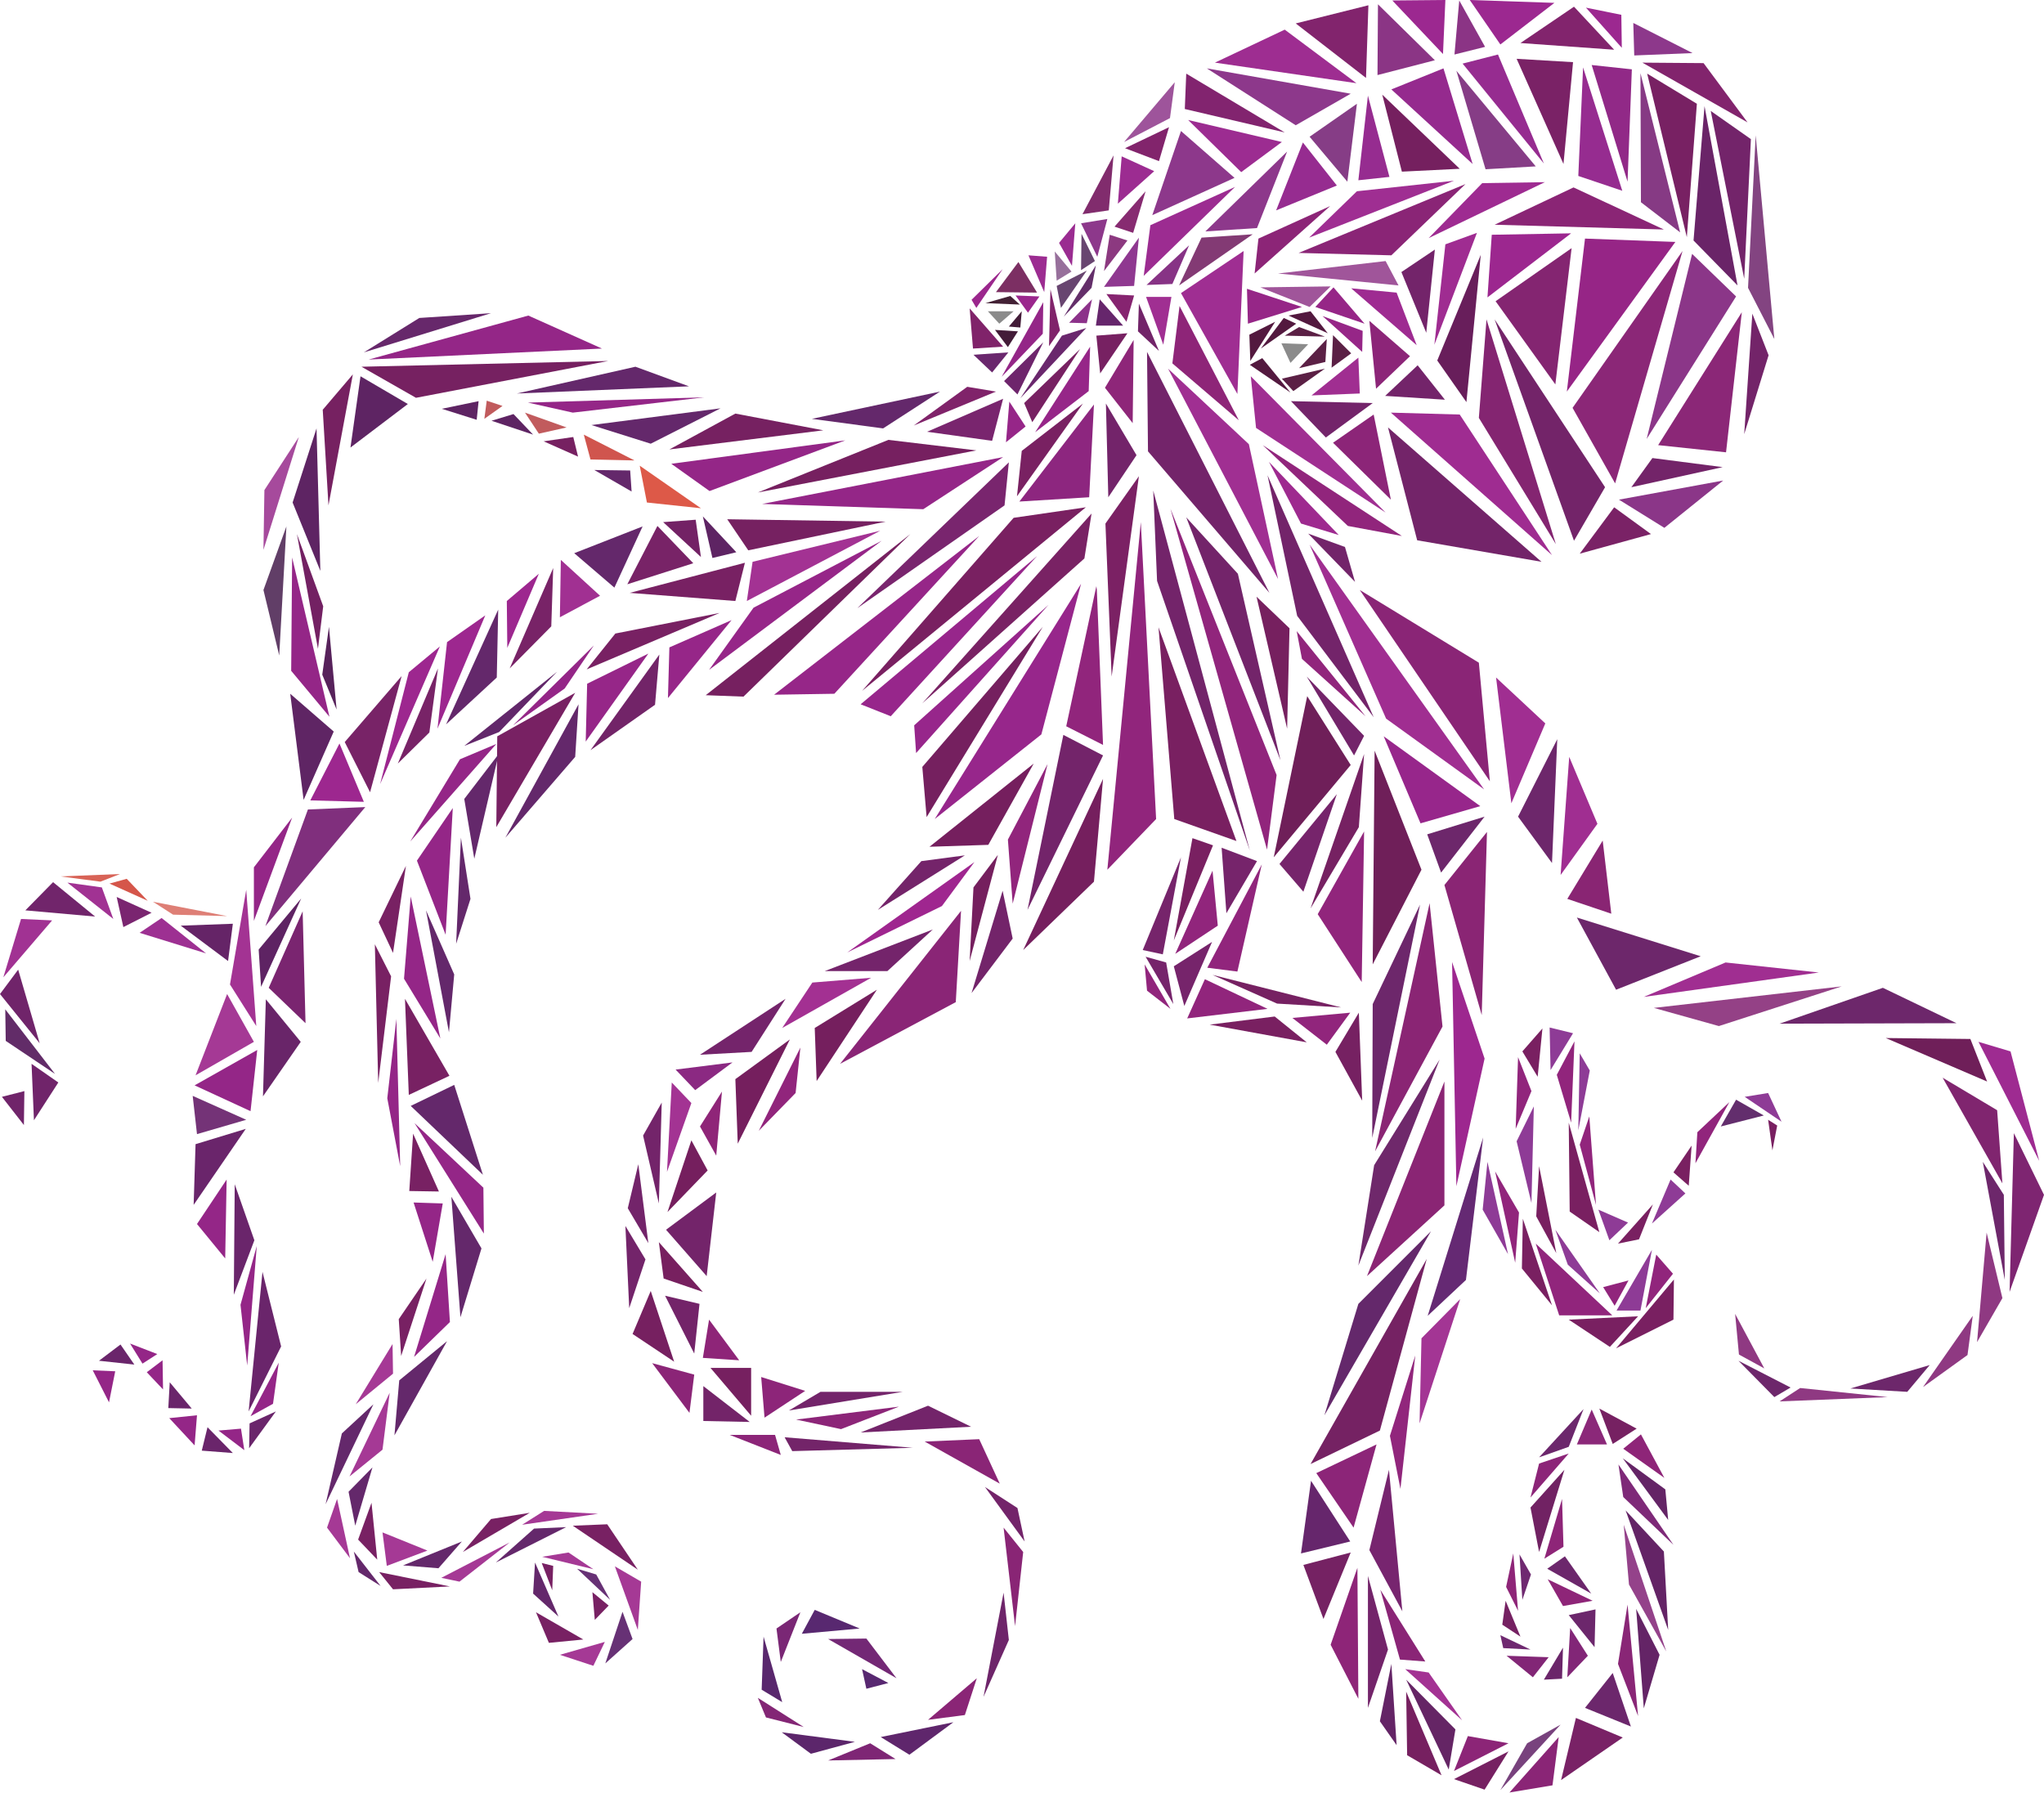
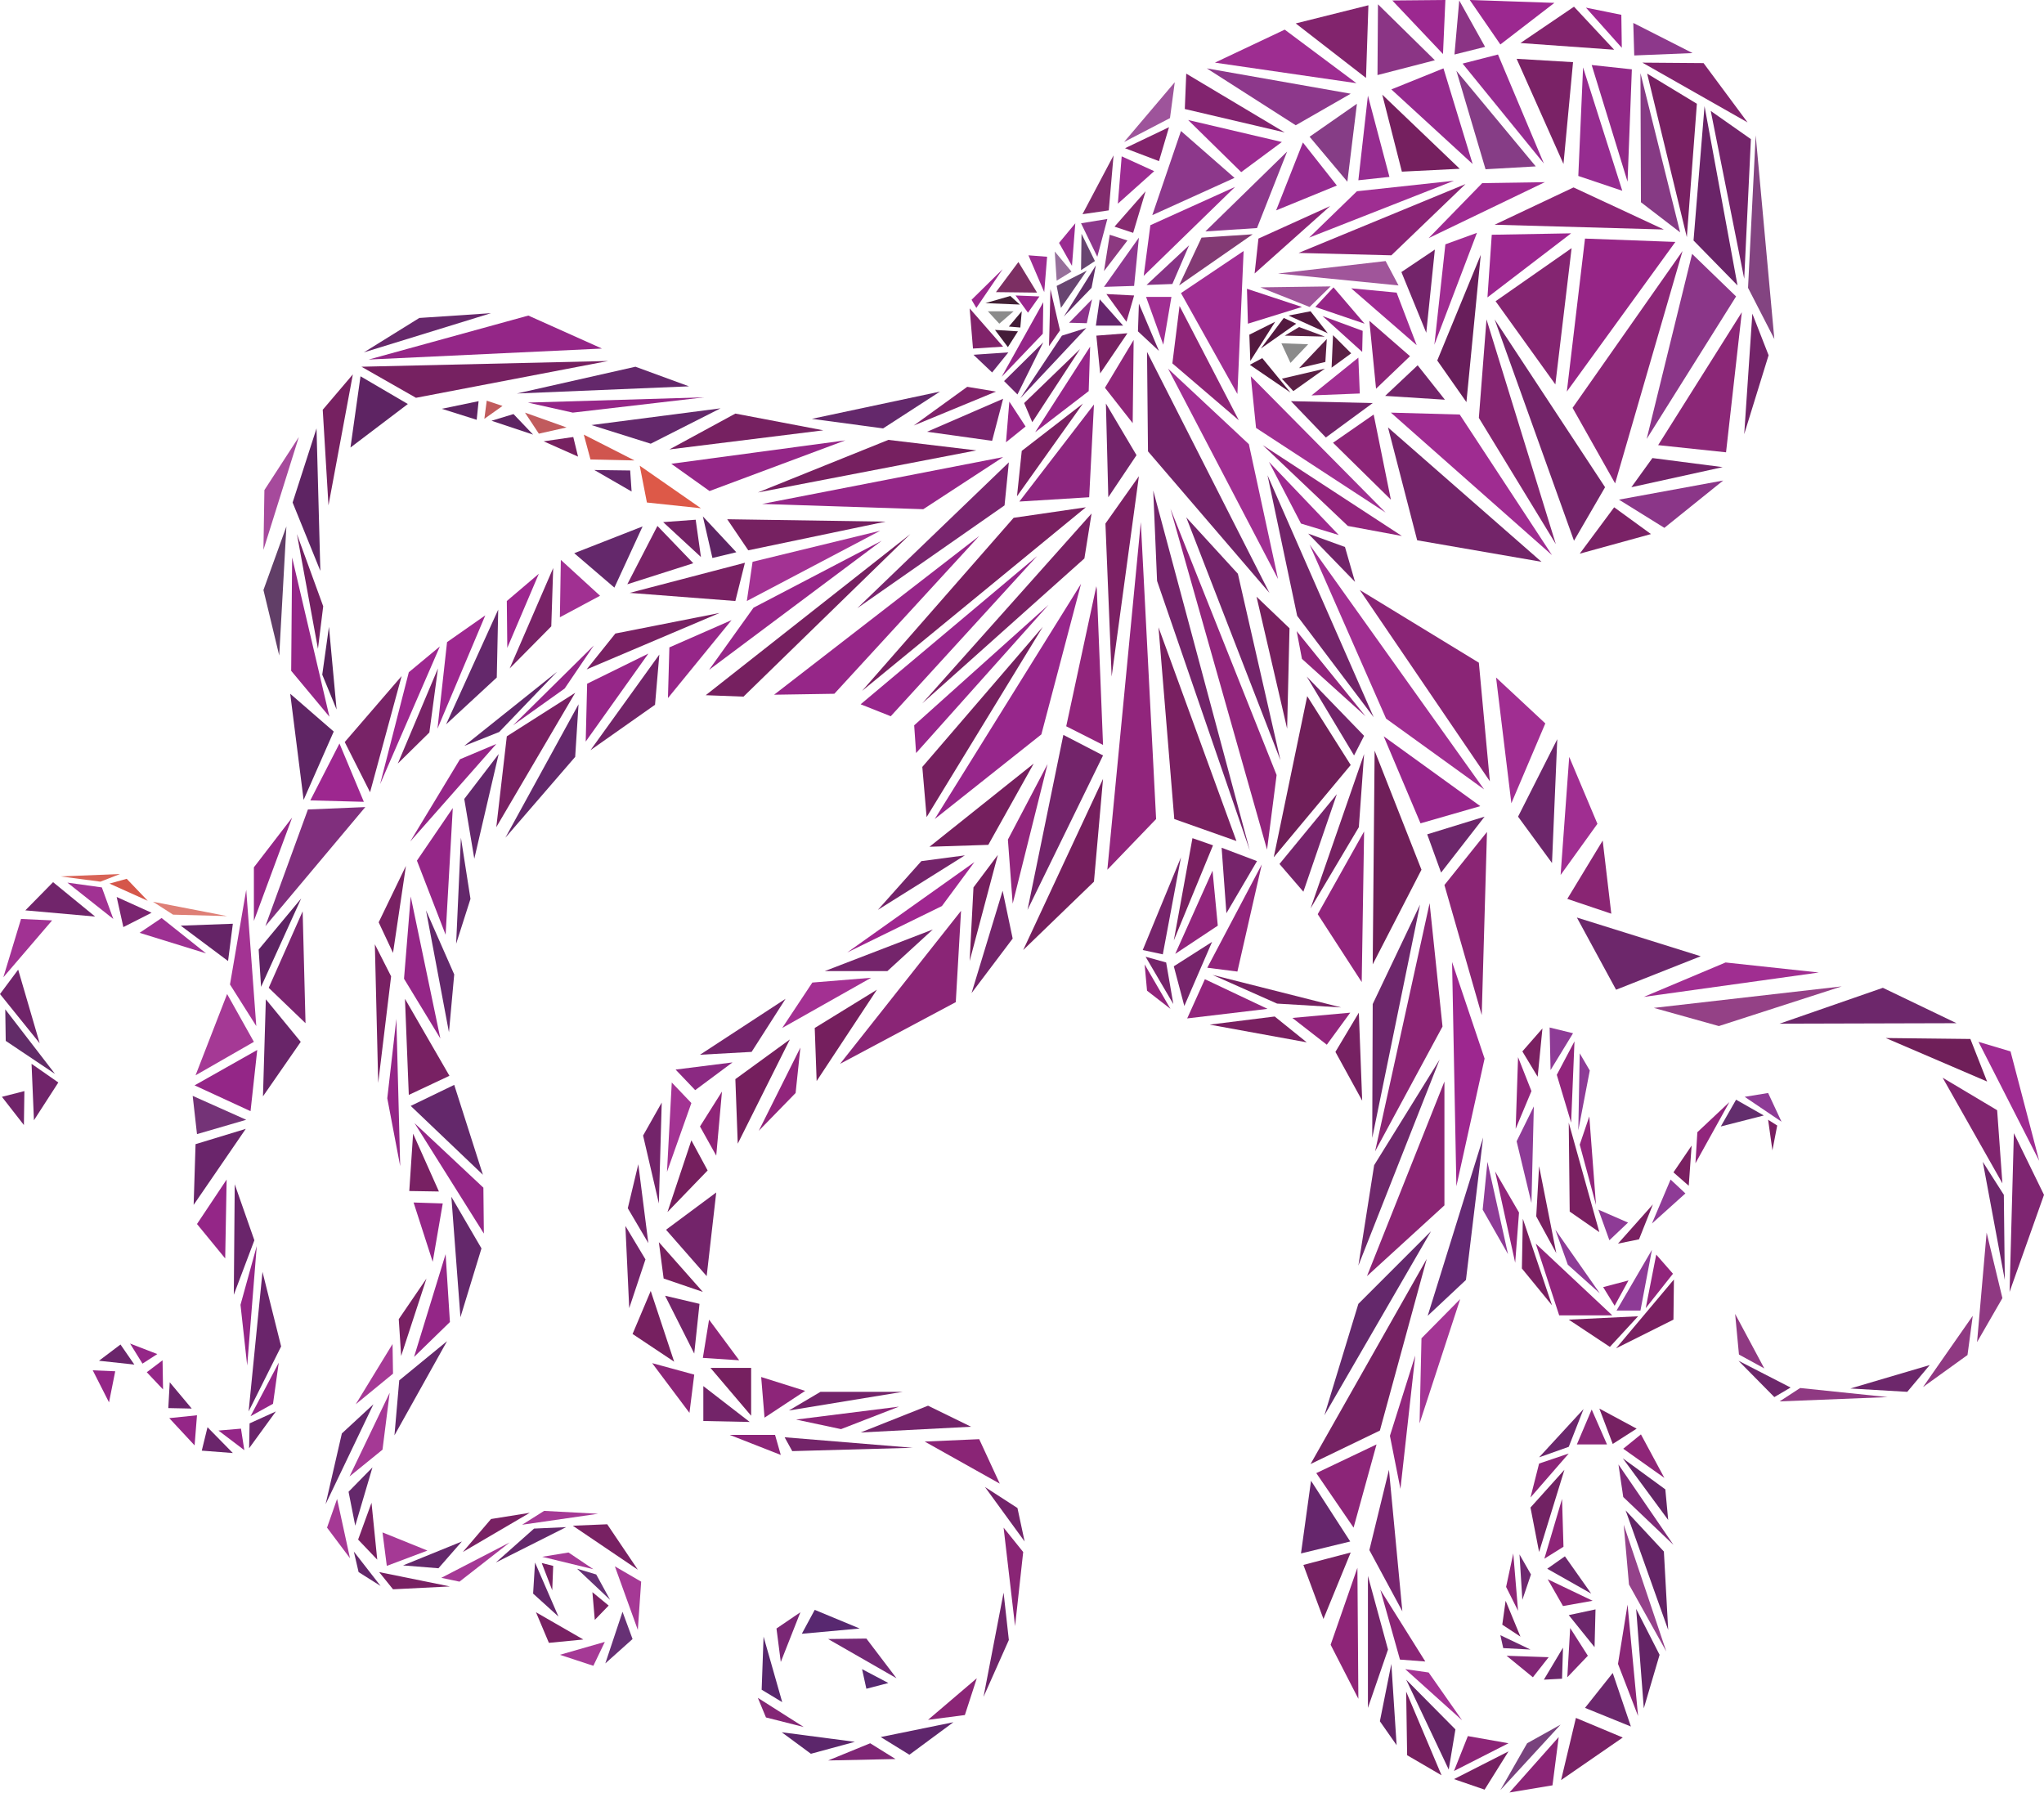
<svg xmlns="http://www.w3.org/2000/svg" version="1.1" id="Layer_1" x="0px" y="0px" viewBox="0 0 427.5 374.9" style="enable-background:new 0 0 427.5 374.9;" xml:space="preserve">
  <style type="text/css">
	.st0{fill:#834481;}
	.st1{fill:#6A2468;}
	.st2{fill:#782163;}
	.st3{fill:#863A84;}
	.st4{fill:#82246D;}
	.st5{fill:#8D388B;}
	.st6{fill:#9C2890;}
	.st7{fill:#8B3485;}
	.st8{fill:#912987;}
	.st9{fill:#962C90;}
	.st10{fill:#7A2266;}
	.st11{fill:#863D86;}
	.st12{fill:#952A8E;}
	.st13{fill:#8B3585;}
	.st14{fill:#9E2D91;}
	.st15{fill:#75205F;}
	.st16{fill:#82246F;}
	.st17{fill:#9C2C91;}
	.st18{fill:#833A74;}
	.st19{fill:#873385;}
	.st20{fill:#9F2E92;}
	.st21{fill:#8C2577;}
	.st22{fill:#732469;}
	.st23{fill:#8B2777;}
	.st24{fill:#962586;}
	.st25{fill:#8A2575;}
	.st26{fill:#9E2B91;}
	.st27{fill:#8A2576;}
	.st28{fill:#962687;}
	.st29{fill:#A02E91;}
	.st30{fill:#73246A;}
	.st31{fill:#A02F92;}
	.st32{fill:#8C2578;}
	.st33{fill:#A0559A;}
	.st34{fill:#53193F;}
	.st35{fill:#9C278F;}
	.st36{fill:#9F2C91;}
	.st37{fill:#681E5B;}
	.st38{fill:#842571;}
	.st39{fill:#8B3688;}
	.st40{fill:#91257C;}
	.st41{fill:#9E2A8F;}
	.st42{fill:#6D276B;}
	.st43{fill:#892573;}
	.st44{fill:#944186;}
	.st45{fill:#6F1F59;}
	.st46{fill:#80256F;}
	.st47{fill:#7E2571;}
	.st48{fill:#8F3982;}
	.st49{fill:#97268B;}
	.st50{fill:#8A2574;}
	.st51{fill:#9D278F;}
	.st52{fill:#652973;}
	.st53{fill:#A33594;}
	.st54{fill:#91267C;}
	.st55{fill:#77256F;}
	.st56{fill:#A33293;}
	.st57{fill:#762162;}
	.st58{fill:#6F286B;}
	.st59{fill:#64286B;}
	.st60{fill:#752263;}
	.st61{fill:#66266C;}
	.st62{fill:#8E2578;}
	.st63{fill:#642466;}
	.st64{fill:#762060;}
	.st65{fill:#652565;}
	.st66{fill:#78427D;}
	.st67{fill:#792266;}
	.st68{fill:#6C276C;}
	.st69{fill:#892676;}
	.st70{fill:#94428A;}
	.st71{fill:#7E2978;}
	.st72{fill:#8B2879;}
	.st73{fill:#712263;}
	.st74{fill:#822677;}
	.st75{fill:#6B266A;}
	.st76{fill:#822676;}
	.st77{fill:#6F2970;}
	.st78{fill:#752162;}
	.st79{fill:#5B2045;}
	.st80{fill:#8B8B8B;}
	.st81{fill:#9E549B;}
	.st82{fill:#722469;}
	.st83{fill:#862470;}
	.st84{fill:#8F3890;}
	.st85{fill:#82246C;}
	.st86{fill:#812C6D;}
	.st87{fill:#872B71;}
	.st88{fill:#8C3980;}
	.st89{fill:#9A2C91;}
	.st90{fill:#684570;}
	.st91{fill:#642F6A;}
	.st92{fill:#97709B;}
	.st93{fill:#80236A;}
	.st94{fill:#942687;}
	.st95{fill:#6E256C;}
	.st96{fill:#6A276D;}
	.st97{fill:#772162;}
	.st98{fill:#8C328A;}
	.st99{fill:#962688;}
	.st100{fill:#8E2679;}
	.st101{fill:#8D267F;}
	.st102{fill:#792162;}
	.st103{fill:#79256E;}
	.st104{fill:#762161;}
	.st105{fill:#67286B;}
	.st106{fill:#5E2463;}
	.st107{fill:#A64A9C;}
	.st108{fill:#732163;}
	.st109{fill:#613E67;}
	.st110{fill:#57225B;}
	.st111{fill:#5F2564;}
	.st112{fill:#802F7D;}
	.st113{fill:#692569;}
	.st114{fill:#6A256B;}
	.st115{fill:#A33393;}
	.st116{fill:#A53995;}
	.st117{fill:#743377;}
	.st118{fill:#652467;}
	.st119{fill:#9D3092;}
	.st120{fill:#7A2570;}
	.st121{fill:#A13293;}
	.st122{fill:#71256B;}
	.st123{fill:#70246A;}
	.st124{fill:#622C68;}
	.st125{fill:#D86357;}
	.st126{fill:#D5564A;}
	.st127{fill:#DE7F76;}
	.st128{fill:#C15B5D;}
	.st129{fill:#D0554E;}
	.st130{fill:#DD5948;}
	.st131{fill:#732265;}
	.st132{fill:#782367;}
	.st133{fill:#A13092;}
	.st134{fill:#722468;}
	.st135{fill:#62276A;}
	.st136{fill:#673175;}
	.st137{fill:#792061;}
	.st138{fill:#792264;}
	.st139{fill:#7B2164;}
	.st140{fill:#751F5E;}
	.st141{fill:#9F268F;}
	.st142{fill:#74246A;}
	.st143{fill:#74246B;}
	.st144{fill:#A33092;}
	.st145{fill:#8B2982;}
	.st146{fill:#8F2578;}
	.st147{fill:#77205F;}
	.st148{fill:#8B2577;}
	.st149{fill:#8D2579;}
	.st150{fill:#892575;}
	.st151{fill:#6E256A;}
	.st152{fill:#5F266C;}
	.st153{fill:#7E2675;}
	.st154{fill:#5C266B;}
	.st155{fill:#832675;}
	.st156{fill:#59276D;}
	.st157{fill:#7A2775;}
	.st158{fill:#582870;}
	.st159{fill:#732875;}
	.st160{fill:#582871;}
	.st161{fill:#76205F;}
	.st162{fill:#7C2F63;}
	.st163{fill:#9B278D;}
	.st164{fill:#431C38;}
	.st165{fill:#432135;}
	.st166{fill:#8E3B96;}
	.st167{fill:#632E6D;}
	.st168{fill:#76246B;}
	.st169{fill:#5E2363;}
</style>
  <g>
    <polygon class="st0" points="367.2,28.3 371.1,70.9 365.6,60.2  " />
    <polygon class="st1" points="354.2,50.3 363.4,59.7 356.5,22.2  " />
    <polygon class="st2" points="344.5,15.4 354.9,21.7 352.8,49.6  " />
    <polygon class="st3" points="343.2,42.3 351.4,48.6 343.1,15.3  " />
    <polygon class="st4" points="365.5,25.6 343.5,13.1 356.3,13.2  " />
    <polygon class="st5" points="341.6,4.8 341.8,11.6 354,11.1  " />
    <polygon class="st6" points="331.7,1.6 339.1,3.1 339.2,10  " />
    <polygon class="st4" points="337.6,10.4 329.2,1.4 318,9  " />
    <polygon class="st6" points="325.1,0.6 313.8,9.3 307.4,0  " />
    <polygon class="st7" points="305.2,0.1 310.6,9.8 304.2,11.4  " />
    <polygon class="st6" points="302.3,0 301.8,11.3 291.2,0.1  " />
    <polygon class="st8" points="341.3,14.5 340.4,38 332.9,13.6  " />
    <polygon class="st9" points="331.1,14.1 339.3,39.9 330.1,36.8  " />
    <polygon class="st10" points="329,13 327,34.3 317.2,12.3  " />
    <polygon class="st9" points="313.3,11.4 305.9,13.3 322.9,34.2  " />
    <polygon class="st11" points="304.6,14.8 321.2,34.8 310.7,35.4  " />
    <polygon class="st12" points="301.9,14.3 308,34.3 291,18.7  " />
    <polygon class="st13" points="288.2,0.9 300.1,12.6 288.1,15.7  " />
    <polygon class="st4" points="286.2,1.1 285.7,16.3 271,4.9  " />
    <polygon class="st14" points="268.7,6.2 283.7,17.4 254.1,13.1  " />
    <polygon class="st15" points="289.1,19.8 305.3,35.3 293.2,35.9  " />
    <polygon class="st9" points="286.1,20 290.6,37 284.1,37.7  " />
    <polygon class="st11" points="283.8,21.7 281.8,38 273.9,28.6  " />
    <polygon class="st9" points="272.5,29.8 279.6,38.8 266.9,44  " />
    <polygon class="st5" points="252.4,14.3 282.5,19.6 271,26.2  " />
    <polygon class="st16" points="248.1,15.4 268.7,27.7 247.8,22.8  " />
    <polygon class="st17" points="248.5,25.1 268.1,29.7 259.6,36  " />
    <polygon class="st5" points="247,27.4 258.2,37.2 241,45  " />
    <polygon class="st5" points="269.2,31.7 262.9,47.7 252.1,48.4  " />
    <polygon class="st17" points="258.3,39.1 240.6,47.1 239.2,57.7  " />
    <polygon class="st18" points="251.3,49.7 262,49 246.6,59.7  " />
    <polygon class="st19" points="248.7,51.3 239.8,59.6 245.2,59.4  " />
    <polygon class="st20" points="260.1,52.5 247,61.3 258.8,82.4  " />
    <polygon class="st21" points="263.2,49.9 262.4,57.2 278.2,43.1  " />
    <polygon class="st20" points="273.8,49.7 283.8,40 304.1,37.8  " />
    <polygon class="st22" points="366.5,65.6 369.9,74.3 364.8,90.8  " />
    <polygon class="st23" points="351.9,52.5 337.8,101.1 328.9,85.3  " />
    <polygon class="st24" points="350.4,50.6 327.7,81.9 331.5,49.9  " />
    <polygon class="st25" points="348,48 329.1,39.2 312.6,47  " />
    <polygon class="st26" points="323.1,38.1 310,38.3 298.8,49.8  " />
    <polygon class="st27" points="306.5,38.5 271.6,52.9 291,53.4  " />
    <polygon class="st28" points="261,67.7 260.8,60.4 272.3,64.2  " />
    <polygon class="st28" points="275.1,64.2 278.9,60.1 285.4,67.7  " />
    <polygon class="st29" points="284.1,74.8 284.4,82.3 274.3,82.7  " />
    <polygon class="st30" points="270,83.9 287.1,84.3 277.3,91.5  " />
    <polygon class="st31" points="261.6,78.7 262.7,89.5 289.8,107.2  " />
    <polygon class="st32" points="278.8,92.6 287.3,86.7 290.9,104.5  " />
    <polygon class="st33" points="267.3,57.2 289.8,54.6 292.5,59.7  " />
    <polygon class="st34" points="269.5,66 274.1,65.1 277.7,69.7  " />
    <polygon class="st35" points="312,49.1 328.6,48.8 311.1,62.2  " />
    <polygon class="st26" points="282.6,60.3 292.1,61.2 296.3,72.2  " />
    <polygon class="st32" points="286.4,67.1 294.9,74.5 287.8,81.3  " />
    <polygon class="st30" points="289.7,82.8 296.5,76.4 302.2,83.6  " />
    <polygon class="st36" points="302.3,51.1 308.9,48.7 300,72.1  " />
    <polygon class="st30" points="298.3,69.6 293.1,56.9 300.1,52.2  " />
    <polygon class="st37" points="300.6,75.4 306.7,84.1 309.7,53.3  " />
    <polygon class="st38" points="312.8,63 328.7,51.9 325.3,80.4  " />
    <polygon class="st22" points="335.7,101.9 329.2,113.1 312.6,66.8  " />
    <polygon class="st23" points="364.3,65.3 346.8,93.1 361,94.6  " />
    <polygon class="st22" points="345.6,95.8 341.2,101.9 360.3,97.7  " />
    <polygon class="st39" points="360.4,100.5 348.1,110.4 338.6,104.5  " />
    <polygon class="st10" points="337.6,106.1 345.3,111.7 330.4,115.8  " />
    <polygon class="st38" points="310.9,66.8 309.3,87.4 325.4,113.8  " />
    <polygon class="st36" points="290.9,86.3 305.3,86.7 324.6,116.1  " />
    <polygon class="st22" points="290.3,89.4 322.4,117.5 296.4,113  " />
    <polygon class="st40" points="293.2,112.1 281.9,110 264.1,93.1  " />
    <polygon class="st41" points="265.4,96.6 280,111.9 272.1,109.5  " />
    <polygon class="st30" points="273.6,111.6 281.3,114.4 283.4,121.7  " />
    <polygon class="st27" points="284.4,123.4 309.3,138.6 311.6,163.4  " />
    <polygon class="st29" points="273.9,113.9 310.4,165.1 289.9,150.3  " />
    <polygon class="st29" points="312.9,141.7 323.2,151.3 316.1,168  " />
    <polygon class="st42" points="325.7,154.6 324.6,180.5 317.5,170.8  " />
    <polygon class="st29" points="328.2,158.3 326.4,183 334.1,172.3  " />
    <polygon class="st43" points="335.2,175.8 327.8,188 337,191.1  " />
    <polygon class="st42" points="329.8,191.9 355.7,200 338,207  " />
    <polygon class="st29" points="360.9,201.3 343.8,208.5 380.4,203.4  " />
    <polygon class="st44" points="345.9,210.8 359.5,214.6 385.2,206.3  " />
    <polygon class="st42" points="393.8,206.6 372.2,214.1 409.2,214  " />
    <polygon class="st45" points="394.1,217.1 412.1,217.3 415.6,226.2 394.4,217.1  " />
    <polygon class="st26" points="413.8,217.9 420.5,219.9 426.5,242.8  " />
    <polygon class="st46" points="406.3,225.4 417.7,232.2 418.8,247.5  " />
    <polygon class="st47" points="421.2,237 427.5,249.9 420.3,270.2  " />
    <polygon class="st42" points="414.7,243 419.1,249.9 419.3,267.7  " />
    <polygon class="st48" points="415.5,257.8 418.8,271.5 413.5,280.7  " />
    <polygon class="st48" points="412.6,275.2 411.5,283.4 402.2,290.1  " />
    <polygon class="st42" points="403.6,285.5 398.9,291.1 387,290.4  " />
    <polygon class="st48" points="394.8,292.2 376.5,290.3 372.2,293.1  " />
    <polygon class="st42" points="374.5,290.2 371.1,292.2 363.6,284.6  " />
    <polygon class="st48" points="363.7,283.3 369,286.2 362.9,274.8  " />
    <polygon class="st49" points="309.6,168.6 289.4,154 297.1,172.2  " />
    <polygon class="st42" points="310.5,170.8 298.5,174.5 301.4,182.5  " />
    <polygon class="st50" points="311,174 309.9,212.3 302.1,185.1  " />
    <polygon class="st51" points="303.7,201.2 310.5,221.4 304.6,248.1  " />
    <polygon class="st52" points="310.2,237.9 306.6,267.7 298.6,275.2  " />
    <polygon class="st53" points="305.4,271.7 296.9,297.7 297.3,279.9  " />
    <polygon class="st54" points="296,283.5 292.9,311.4 290.7,300.3  " />
    <polygon class="st55" points="290.5,307.4 293.3,337 286.4,324.2  " />
    <polygon class="st27" points="288.7,332.5 298.1,347.5 292.8,347.1  " />
    <polygon class="st56" points="293.9,349.1 298.8,349.8 305.8,359.8  " />
    <polygon class="st30" points="265.1,99.4 287.3,150 271.3,128.8  " />
    <polygon class="st40" points="271.2,132 285.6,149.8 272.3,137.8  " />
    <polygon class="st30" points="273.3,141.5 285.3,153.9 283.2,158  " />
    <polygon class="st45" points="273.4,145.6 266.4,179.3 282.5,160  " />
    <polygon class="st45" points="287.5,157 297.3,181.9 287.1,201.7  " />
    <polygon class="st57" points="285.3,157.7 274.1,190 284.2,173  " />
    <polygon class="st40" points="285.3,173.9 275.6,191.2 284.8,205.4  " />
    <polygon class="st42" points="297,189.2 287.1,210 287,238  " />
    <polygon class="st50" points="299,188.9 287.6,240.8 301.7,214.7  " />
    <polygon class="st58" points="301.1,221.6 287.4,243.7 284.1,264.7  " />
    <polygon class="st50" points="302.1,226.2 285.9,266.9 302.1,252.1  " />
    <polygon class="st59" points="299.3,257.5 284.1,272.7 277,296  " />
    <polygon class="st60" points="298.4,263.3 274.1,306.2 288.6,299.2  " />
    <polygon class="st32" points="287.9,302.1 283.1,319.5 275.3,308.1  " />
    <polygon class="st61" points="274.2,309.7 282.4,322.4 272.1,324.9  " />
    <polygon class="st60" points="272.6,327.3 276.8,338.6 282.5,324.7  " />
    <polygon class="st62" points="283.9,327.9 278.3,344 284.1,355.3  " />
    <polygon class="st30" points="286.1,329.6 286.1,357.2 290.3,345  " />
    <polygon class="st63" points="291,348 288.6,360 292.1,365  " />
    <polygon class="st64" points="294.1,353.8 294.3,367.1 301.5,371.3  " />
    <polygon class="st65" points="294.1,351.3 304.4,361.7 303,370.1  " />
    <polygon class="st21" points="307,363.1 315.5,364.6 304.1,370.4  " />
    <polygon class="st57" points="304.1,372.1 315.5,366.3 310.5,374.3  " />
    <polygon class="st66" points="319.4,364.6 326.4,360.7 313.8,374.4  " />
    <polygon class="st27" points="326,363.3 315.7,374.9 324.7,373.4  " />
    <polygon class="st67" points="329.6,359.3 326.5,372.3 339.4,363.4  " />
    <polygon class="st68" points="331.5,357.2 337.3,349.9 341.1,361.1  " />
    <polygon class="st69" points="338.4,348 340.4,335.6 342.6,358.9  " />
    <polygon class="st63" points="342.2,336.5 343.8,357.3 347.1,346.1  " />
    <polygon class="st70" points="339.6,318.9 340.7,331.4 348.5,345.4  " />
    <polygon class="st63" points="340,315.9 348.9,340.9 348,324.5  " />
    <polygon class="st71" points="339.5,313.1 338.5,306.3 350,323.1  " />
    <polygon class="st63" points="339.4,305 348.9,317.9 348.3,311.5  " />
    <polygon class="st62" points="339.5,303 348.1,309.1 343.2,300  " />
    <polygon class="st57" points="337.3,302 342.3,298.8 334.5,294.6  " />
    <polygon class="st72" points="332.9,294.8 336.1,302.1 329.8,302.1  " />
    <polygon class="st68" points="331.2,294.7 328.1,302.6 321.9,304.8  " />
    <polygon class="st32" points="321.9,306.1 328.1,304 320.1,313.2  " />
    <polygon class="st73" points="320.1,315.3 327.2,307.4 321.9,324.6  " />
    <polygon class="st62" points="323,326 326.7,313.5 327,323.5  " />
    <polygon class="st68" points="323.6,328.1 327.3,325.5 332.8,333.3  " />
    <polygon class="st62" points="323.7,330.3 333.1,334.8 326.9,335.9  " />
    <polygon class="st68" points="328.1,337.8 333.7,336.6 333.5,344.5  " />
    <polygon class="st74" points="328.4,340.5 332.1,346.3 327.8,350.8  " />
    <polygon class="st75" points="326.9,344.6 326.7,351.1 322.9,351.3  " />
    <polygon class="st76" points="323.9,346.6 320.6,350.8 315.1,346.3  " />
    <polygon class="st77" points="320.1,345 314.4,344.7 313.8,342  " />
    <polygon class="st78" points="314.2,339.8 314.9,334.8 318,342.3  " />
    <polygon class="st62" points="315,331.9 316.5,324.9 317.5,336.9  " />
    <polygon class="st77" points="317.8,325.1 318.4,334.6 320.2,329.3  " />
    <polygon class="st34" points="271.1,67.7 268.5,66.5 263.7,72.9  " />
    <polygon class="st34" points="261.4,76.3 264,74.9 269.9,82.1  " />
    <polygon class="st79" points="268.1,79.2 277.1,77.1 270.5,81.8  " />
    <polygon class="st79" points="277.5,70.9 271.7,77 277.2,75.7  " />
    <polygon class="st80" points="268,71.8 273.6,72 269.9,75.9  " />
    <polygon class="st81" points="245.7,17.2 244.7,24.7 235.1,29.7  " />
    <polygon class="st34" points="266.7,67.3 261.3,70 261.5,75.5  " />
    <polygon class="st79" points="268.7,70.2 277.1,70.4 271.7,68.4  " />
    <polygon class="st33" points="263.6,60.1 278.3,59.9 273.9,64.2  " />
    <polygon class="st28" points="276.6,66.1 285,69.2 284.9,73.6  " />
    <polygon class="st39" points="353.9,53.1 363.1,62 344.4,91.8  " />
    <polygon class="st30" points="357.8,23.2 364.8,58.3 366.2,29.1  " />
    <polygon class="st62" points="246.7,64 245.2,76 259.1,87.9  " />
    <polygon class="st31" points="245,62.1 243.3,72.1 239.7,62.1  " />
    <polygon class="st82" points="238.2,63.5 238,69.3 242.4,73.4  " />
    <polygon class="st83" points="237.2,61.8 235.6,67.3 231.4,61.5  " />
    <polygon class="st84" points="238.2,49.7 237.2,59.8 230.9,60  " />
    <polygon class="st85" points="244.5,26.6 235.3,31 242.4,33.7  " />
    <polygon class="st17" points="234.6,32.7 241.4,35.8 233.8,42.6  " />
    <polygon class="st86" points="232.9,32.5 231.9,44 226.4,44.8  " />
    <polygon class="st5" points="226.1,46.7 231.6,45.8 229.5,53.7  " />
    <polygon class="st87" points="233.1,47.4 239.6,40 237,48.7  " />
    <polygon class="st88" points="232.1,49.1 230.9,56.7 235.8,50.3  " />
    <polygon class="st89" points="221.5,50.8 224.9,46.7 224.2,55.6  " />
    <polygon class="st90" points="226.2,48.9 229,54.6 226.1,56.5  " />
    <polygon class="st91" points="229.2,55.5 228.3,60.2 222.5,66.2  " />
    <polygon class="st90" points="227.3,56.6 221.9,64.4 221,59.8  " />
    <polygon class="st92" points="220.6,52.6 224.1,56.8 221,58.7  " />
    <polygon class="st17" points="219,53.7 215.1,53.4 218.4,61.1  " />
    <polygon class="st93" points="219.7,60.5 221.7,69.1 219.4,72.4  " />
    <polygon class="st94" points="218.2,63.2 218.1,69.8 209.5,78.8  " />
    <polygon class="st95" points="210,79.7 212.8,82.5 218.2,71.6  " />
    <polygon class="st96" points="213.4,83.3 222.1,70.2 227.2,68.6  " />
    <polygon class="st97" points="214.2,84.3 215.9,88.3 225.9,73  " />
    <polygon class="st98" points="223.6,67.5 228.4,62.6 227.3,67.6  " />
    <polygon class="st61" points="230,62.6 234.9,68.1 229.2,68.1  " />
    <polygon class="st97" points="229.3,70.2 235.8,69.7 230.1,78.1  " />
    <polygon class="st99" points="228,72.5 227.7,81.8 216.5,90.4  " />
    <polygon class="st100" points="231.1,81.1 237.1,71.1 236.9,88.5  " />
    <polygon class="st31" points="244.3,77.1 261.2,92.9 267.3,121.1  " />
    <polygon class="st30" points="239.9,73.6 265.5,124 240.1,94.4  " />
    <polygon class="st30" points="231.3,84.4 237.7,95.2 231.8,104  " />
    <polygon class="st101" points="228.8,84.6 227.8,104 213.2,104.9  " />
    <polygon class="st102" points="226.5,84.4 212.7,103.8 213.7,94.3  " />
    <polygon class="st99" points="211.1,84 214.5,89.2 210.4,92.5  " />
    <polygon class="st103" points="209.8,83.4 207.5,92.2 193.9,90.3  " />
    <polygon class="st93" points="208.3,81.9 202.3,80.9 191.1,89  " />
    <polygon class="st59" points="196.6,81.9 169.8,87.6 184.7,89.6  " />
    <polygon class="st64" points="185.8,92 204.2,94.2 158.5,103  " />
    <polygon class="st94" points="209.8,95.6 193.1,106.5 159.4,105.4  " />
    <polygon class="st94" points="176.8,92.1 148.4,102.7 140.4,97  " />
    <polygon class="st104" points="172.2,90 153.8,86.5 140,94  " />
    <polygon class="st59" points="150.7,85.4 136.1,92.8 123.7,88.9  " />
    <polygon class="st94" points="147.3,83.1 119.8,86.3 110.4,84.2  " />
    <polygon class="st59" points="144.1,80.8 108.1,82.3 132.9,76.7  " />
    <polygon class="st104" points="127.2,75.5 87,83.2 75.6,76.7  " />
    <polygon class="st94" points="125.9,72.9 110.5,66 77.1,75.2  " />
    <polygon class="st105" points="102.7,65.5 87.7,66.5 76.1,73.7  " />
    <polygon class="st106" points="75.4,78.7 85.3,84.5 73.3,93.6  " />
    <polygon class="st104" points="73.8,78.3 68.7,105.7 67.5,85.7  " />
    <polygon class="st106" points="66.2,89.6 67,119.4 61.2,105.1  " />
    <polygon class="st107" points="62.5,91.4 55.1,115 55.3,102.5  " />
    <polygon class="st108" points="62.1,111.7 67.6,126.8 66.5,135.7  " />
    <polygon class="st109" points="59.9,110.1 58.4,137.1 55.1,123.4  " />
    <polygon class="st94" points="61.1,116.6 60.9,140.3 68.9,149.9  " />
    <polygon class="st110" points="68.8,131.1 67.4,141.1 70.4,148.4  " />
    <polygon class="st111" points="60.7,145.1 69.8,153 63.5,167.3  " />
    <polygon class="st51" points="71,155.5 76.1,167.7 64.9,167.4  " />
    <polygon class="st112" points="64.4,169.3 76.4,168.8 55.5,193.7  " />
    <polygon class="st94" points="61.1,171 53.1,192.6 53.1,181.4  " />
    <polygon class="st113" points="55.6,209 62.9,217.9 55,229.3  " />
    <polygon class="st94" points="53.8,219.6 52.4,232.4 40.7,227  " />
    <polygon class="st114" points="51.4,236.1 40.5,252 40.9,239.3  " />
    <polygon class="st94" points="47.4,246.7 41.2,256 47.1,263.2  " />
    <polygon class="st115" points="51.5,186.1 53.6,214.6 48.1,205.9  " />
    <polygon class="st116" points="47.5,207.9 53.1,217.9 40.9,224.9  " />
    <polygon class="st117" points="51.5,234.2 41.2,237.2 40.3,229.2  " />
    <polygon class="st118" points="48.7,193.2 47.7,201 37.8,193.6  " />
    <polygon class="st119" points="33.8,192 43.1,199.4 29.2,195.1  " />
    <polygon class="st120" points="31.7,190.9 25.8,193.9 24.4,187.6  " />
    <polygon class="st121" points="21.3,185.6 23.7,192.2 14.1,184.6  " />
    <polygon class="st122" points="11.1,184.5 19.9,191.7 5.3,190.4  " />
    <polygon class="st121" points="4.4,192.2 10.9,192.5 0.7,204.4  " />
    <polygon class="st123" points="3.8,202.8 0,207.9 8.3,218.2  " />
    <polygon class="st124" points="1.1,211.1 1.2,217.7 11.5,224.6  " />
    <polygon class="st123" points="6.6,222.5 12.2,226.4 7.1,234.3  " />
    <polygon class="st123" points="5.1,228.2 5,235.3 0.4,229.4  " />
    <polygon class="st125" points="12.7,183.3 25.1,182.8 21,184.4  " />
    <polygon class="st126" points="22.9,184.8 26.5,183.8 30.9,188.4  " />
    <polygon class="st127" points="32,188.6 36.2,191.3 47.5,191.6  " />
    <polygon class="st106" points="92.4,85.5 100.1,83.9 99.7,87.8  " />
    <polygon class="st128" points="101.8,83.8 101.3,87.6 105.1,84.9  " />
    <polygon class="st106" points="102.8,88 107.4,86.6 111.5,90.9  " />
    <polygon class="st128" points="109.8,86.3 118.5,89.4 112.7,90.7  " />
    <polygon class="st104" points="113.7,92.3 119.9,91.4 120.9,95.5  " />
    <polygon class="st129" points="122.1,90.9 123.5,96.1 132.7,96.3  " />
    <polygon class="st59" points="124.3,98.3 131.8,98.4 132.1,102.8  " />
    <polygon class="st130" points="133.8,97.4 135.3,105.1 146.6,106.3  " />
    <polygon class="st106" points="147,108 149,116.7 154,115.5  " />
    <polygon class="st131" points="145.5,108.7 146.6,116.5 138.7,109.2  " />
    <polygon class="st132" points="137.5,110 145,117.8 131.2,122.2  " />
    <polygon class="st59" points="134.4,110.1 128.5,122.9 120.1,115.7  " />
    <polygon class="st133" points="117.3,117.1 125.5,124.6 117.1,129.1  " />
    <polygon class="st132" points="115.7,118.8 115.3,131 106.6,139.8  " />
    <polygon class="st51" points="112.7,120 106.1,135.5 106,125.7  " />
    <polygon class="st104" points="152.1,108.6 156.5,115.1 185.2,109.1  " />
    <polygon class="st56" points="184.1,111 157.4,117.5 156.2,125.7  " />
    <polygon class="st99" points="184.4,113.1 157.6,127.1 148.3,140.1 184.4,113.1" />
    <polygon class="st2" points="155.8,117.7 153.8,125.7 131.7,124" />
    <polygon class="st2" points="150.5,128.2 128.7,132.5 122.7,140  " />
    <polygon class="st99" points="153,129.7 140,135.4 139.7,146  " />
    <polygon class="st134" points="137.9,136.9 137,147.4 123.5,156.9  " />
    <polygon class="st99" points="135.6,136.7 122.8,143 122.5,155.1  " />
    <polygon class="st59" points="121,147.3 120.3,158.3 105.7,175.2  " />
-     <polygon class="st2" points="120.3,144.9 103.8,173 104,154 120.3,144.9" />
+     <polygon class="st2" points="120.3,144.9 103.8,173 106,154 120.3,144.9" />
    <polygon class="st94" points="124.2,135 118.1,144 107.3,151.7  " />
    <polygon class="st135" points="116.5,140.5 97.1,156 104.4,153.1  " />
    <polygon class="st94" points="103.8,155.6 96.2,158.8 85.8,176  " />
    <polygon class="st59" points="104.3,157.7 97.1,167.1 99.2,179.6  " />
    <polygon class="st59" points="98.4,188 95.4,197.4 96.4,175.2  " />
    <polygon class="st94" points="94.7,169 93.2,195.5 87.2,180  " />
    <polygon class="st59" points="89.1,190.4 95,203.8 93.9,215.9  " />
    <polygon class="st94" points="85.9,187.5 84.5,204.7 92.1,217.2  " />
    <polygon class="st2" points="84.9,181.1 79.2,192.9 82.2,199.3  " />
    <polygon class="st2" points="81.8,204.2 78.4,197.5 79.1,226.5  " />
    <polygon class="st2" points="84.7,208.9 94,225 85.5,229  " />
    <polygon class="st94" points="82.9,213.1 83.7,243.9 81,229.7  " />
    <polygon class="st59" points="85.9,231.3 95,226.9 101,245.7  " />
    <polygon class="st94" points="86.7,234.9 101.1,248.4 101.2,258  " />
    <polygon class="st2" points="86.4,237.1 91.8,249.2 85.6,249.1  " />
    <polygon class="st94" points="86.5,251.5 92.6,251.7 90.5,263.9  " />
    <polygon class="st59" points="94.4,250.3 100.7,261.1 96.3,275.5  " />
    <polygon class="st94" points="93.2,262.3 94.1,276.5 86.6,283.8  " />
    <polygon class="st2" points="89.2,267.4 83.9,283.6 83.4,275.9  " />
    <polygon class="st59" points="93.5,280.5 83.5,288.7 82.5,300.2  " />
    <polygon class="st116" points="81.5,291.3 80,303.2 73.1,308.8  " />
    <polygon class="st116" points="82.1,281.1 82.2,287.3 74.4,293.7  " />
    <polygon class="st59" points="78.1,293.7 71.5,299.8 68.1,314.6  " />
    <polygon class="st59" points="77.9,306.9 72.9,312 74.3,319.1  " />
    <polygon class="st116" points="70.5,313.5 68.4,319.5 73.2,325.9  " />
    <polygon class="st2" points="77.7,314.3 74.9,322 78.9,326.2  " />
    <polygon class="st116" points="80,320.5 80.9,327.5 89.4,324.3  " />
    <polygon class="st59" points="84.3,327.4 91.7,328 96.6,322.4  " />
    <polygon class="st2" points="96.8,324.6 102.7,317.7 110.8,316.4  " />
    <polygon class="st116" points="109.2,318.9 113.8,316 125.1,316.6  " />
    <polygon class="st2" points="119.8,319.1 127,318.8 133.4,328.3  " />
    <polygon class="st59" points="74,324.5 75,328.8 79.6,331.7  " />
    <polygon class="st2" points="79.3,328.8 82.2,332.4 94.1,331.8  " />
    <polygon class="st116" points="92.3,330 96.1,330.8 106.6,322.6  " />
    <polygon class="st59" points="103.7,326.8 111.7,319.7 118.4,319.4  " />
    <polygon class="st116" points="113.4,325.6 118.9,324.7 124.1,328.2  " />
    <polygon class="st136" points="120.7,328.1 124.7,329.3 127.6,334.6  " />
    <polygon class="st116" points="128.6,327.6 134.1,330.8 133.4,340.9  " />
    <polygon class="st136" points="130.2,337.1 132.3,342.8 126.6,347.9  " />
    <polygon class="st116" points="126.5,343.4 124.1,348.4 117.1,346.1  " />
    <polygon class="st2" points="122,342.9 114.8,343.6 112.1,337.2  " />
    <polygon class="st59" points="116.8,338.1 111.5,333.3 111.9,326.8  " />
    <polygon class="st2" points="113.3,326.9 115.5,332.6 115.7,327.5  " />
    <polygon class="st2" points="123.9,333 127.3,335.8 124.4,338.8  " />
    <polygon class="st103" points="211,96.7 179.3,127.2 210.1,105.7  " />
    <polygon class="st64" points="147.6,145.4 190.4,111.7 155.5,145.7  " />
    <polygon class="st99" points="161.9,145.3 204.8,112.1 174.5,145.1  " />
    <polygon class="st137" points="212,108.3 227.1,106.1 180.3,144.5  " />
    <polygon class="st49" points="180,147.3 186.3,149.8 216.9,116.3  " />
    <polygon class="st138" points="228.3,107.4 226.8,116.8 192.9,147.1  " />
    <polygon class="st49" points="191.2,151.7 191.6,157.5 219.3,126.5  " />
    <polygon class="st15" points="192.9,160.4 193.8,170.9 218.1,131.1  " />
    <polygon class="st49" points="195.5,171.3 226.1,122.1 217.8,153.6  " />
    <polygon class="st139" points="231.2,109.5 238.2,99.6 232.5,141.5  " />
    <polygon class="st40" points="229.3,122.6 229.4,123.3 230.7,155.8 223,151.9  " />
    <polygon class="st30" points="222.4,153.7 230.7,158 214.9,190.3  " />
    <polygon class="st140" points="216.2,159.7 206.7,176.7 194.4,177.1  " />
    <polygon class="st40" points="210.8,175.6 219.1,159.8 211.8,189  " />
    <polygon class="st140" points="214,198.7 230.7,162.9 228.8,184.4  " />
    <polygon class="st30" points="209.7,186.3 211.8,196.3 203.2,207.7  " />
    <polygon class="st140" points="208.7,178.8 202.8,201 203.6,185.6  " />
    <polygon class="st141" points="203.8,180.3 197,189.5 177.2,199.2  " />
    <polygon class="st142" points="201.8,178.9 183.6,190.3 192.7,180.1  " />
    <polygon class="st27" points="201,190.5 199.9,209.6 175.7,222.5  " />
    <polygon class="st143" points="195.1,194.4 185.6,203.1 172.5,203.1  " />
    <polygon class="st144" points="182.2,204.5 163.6,215 169.9,205.5  " />
    <polygon class="st143" points="164.3,208.9 157.2,220 146.4,220.6  " />
    <polygon class="st140" points="170.4,215 170.8,226.1 183.4,207  " />
    <polygon class="st40" points="167.4,219.1 166.4,228.6 158.7,236.5  " />
    <polygon class="st140" points="165.2,217.4 154.3,239.2 153.8,225.7  " />
    <polygon class="st145" points="153.2,222.2 145.4,228 141.3,223.7  " />
    <polygon class="st115" points="144.6,230.7 139.5,245.1 140.5,226.4  " />
    <polygon class="st146" points="146.4,235.6 151,228.3 149.8,241.7  " />
    <polygon class="st140" points="144.6,238.5 148,244.8 139.6,253.5  " />
    <polygon class="st30" points="138.4,230.6 137.8,251.7 134.5,237.5  " />
    <polygon class="st30" points="130.8,256.4 135,263.4 131.6,273.6  " />
    <polygon class="st30" points="139.3,257.2 149.8,249.4 147.8,266.9  " />
    <polygon class="st147" points="137.8,259.8 138.8,267.4 147,270.2  " />
    <polygon class="st22" points="139.1,271 145.2,283.1 146.3,272.7  " />
    <polygon class="st64" points="136.1,270 141,284.8 132.3,279  " />
    <polygon class="st62" points="148.3,276 154.6,284.5 147,284  " />
    <polygon class="st148" points="136.4,285.1 145.2,287.5 144.2,295.5  " />
    <polygon class="st22" points="147.1,289.9 147.1,297.2 156.8,297.4  " />
    <polygon class="st64" points="148.6,286.1 157.1,286.1 157.1,296.1  " />
    <polygon class="st149" points="159.2,288 159.9,296.5 168.4,290.9  " />
    <polygon class="st32" points="152.6,300.1 162.1,300.1 163.3,304.3  " />
    <polygon class="st22" points="164.1,300.6 165.7,303.5 190.9,302.8  " />
    <polygon class="st30" points="165,295 171.6,291.1 188.8,291.1  " />
    <polygon class="st32" points="166.5,296.9 175.9,298.9 188,294.2  " />
    <polygon class="st30" points="180,299.6 194.1,294 203.1,298.4  " />
    <polygon class="st27" points="193.4,301.5 204.8,301 209.1,310.3  " />
    <path class="st30" d="M206,311l6.8,4.4l1.5,7L206,311z" />
    <polygon class="st150" points="209.9,319.5 214,324.6 212.3,340.1  " />
    <polygon class="st151" points="209.9,333.1 211,343 205.7,354.9  " />
    <polygon class="st27" points="204.3,351 201.8,358.7 194.1,359.7  " />
    <polygon class="st152" points="199.4,360.2 190.2,367 184.2,363.3  " />
    <polygon class="st153" points="182,364.6 187.3,367.9 173.2,368.2  " />
    <polygon class="st154" points="178.8,364.3 169.6,366.8 163.5,362.3  " />
    <polygon class="st155" points="168.1,361.2 160.2,359.2 158.5,355.1  " />
    <polygon class="st156" points="163.6,356 159.3,353.4 159.7,342.3  " />
    <polygon class="st157" points="163.3,347.6 162.4,340.6 167.4,337.2  " />
    <polygon class="st158" points="167.7,341.7 170.4,336.7 179.8,340.6  " />
    <polygon class="st159" points="173.2,342.8 181.2,342.7 187.5,351  " />
    <polygon class="st160" points="180.3,349.1 185.8,352 181.2,353.2  " />
    <polygon class="st40" points="238.6,109.2 241.8,171.3 231.6,181.9  " />
    <polygon class="st30" points="241.2,102.6 242,121.5 261.4,177.9  " />
    <polygon class="st137" points="242.3,131.2 245.6,171.3 258.6,175.9  " />
    <polygon class="st40" points="244.8,106.4 265,177.7 267,162.1  " />
    <polygon class="st30" points="248.1,108.2 267.8,159 258.9,120  " />
    <polygon class="st161" points="262.8,124.8 269.7,131.4 269.2,152.4  " />
    <polygon class="st162" points="216.9,61.2 213,54.8 208.3,61.1  " />
    <polygon class="st163" points="209.7,56.3 204.2,64.4 203.2,62.7  " />
    <polygon class="st93" points="202.8,64.5 209.8,72.5 203.5,72.9  " />
    <polygon class="st96" points="203.6,74.2 210.9,73.7 207.5,77.9  " />
    <polygon class="st164" points="208.1,69 212.9,69.3 210.8,72.6  " />
    <polygon class="st164" points="211,68.3 213.4,68.5 213.7,65.1  " />
    <polygon class="st165" points="211.3,61.9 206.1,63.4 213.3,63.7  " />
    <polygon class="st80" points="206.6,65.1 212,65.1 209,67.7  " />
    <polygon class="st94" points="45.7,299.2 50.4,298.8 51.1,303.3  " />
    <polygon class="st114" points="43.4,298.5 48.7,303.9 42.2,303.4  " />
    <polygon class="st94" points="41.2,296 40.7,302.3 35.4,296.6  " />
    <polygon class="st114" points="40.1,294.6 35.2,294.5 35.5,289.1  " />
    <polygon class="st94" points="34.1,290.6 34,284.5 30.7,287  " />
    <polygon class="st94" points="29.8,285.2 32.9,283.2 27.2,281  " />
    <polygon class="st114" points="25.2,281.2 28.1,285.4 20.7,284.6  " />
    <polygon class="st94" points="19.4,286.6 24.1,286.8 22.8,293.3  " />
    <polygon class="st132" points="72.1,155.2 84,141.4 77.4,165.7  " />
    <polygon class="st59" points="104.2,127.5 103.9,141.7 93.3,151.5  " />
    <polygon class="st51" points="101.5,128.7 91.5,152.4 93.5,134.3  " />
    <polygon class="st51" points="85.5,140.6 92,135.2 79.5,164  " />
    <polygon class="st132" points="83.2,159.7 91.6,139.8 89.8,153.2  " />
    <polygon class="st114" points="49.1,247.1 48.9,270.8 53.2,259.4 49.1,247.7  " />
    <polygon class="st94" points="50.3,272.9 53.7,260.6 51.7,285.6  " />
    <polygon class="st114" points="54.9,266 58.8,281.6 52,295.2  " />
    <polygon class="st114" points="52.1,302.9 57.7,295.2 52.2,297.7  " />
    <polygon class="st94" points="52.4,296.2 58.3,285 57.1,293.6  " />
    <polygon class="st166" points="310.1,253 315.4,262.3 311.1,243  " />
    <polygon class="st137" points="318.5,254.9 318.3,265.3 324.6,273  " />
    <polygon class="st40" points="312.7,245 317.7,253.6 316.9,264.1  " />
    <polygon class="st40" points="321.2,260.1 326.1,275.1 337.2,275.1  " />
    <polygon class="st137" points="328.1,276 336.7,281.7 342.6,275.3  " />
    <polygon class="st166" points="338.1,274.1 345.5,261.4 343.1,274.1  " />
    <polygon class="st40" points="346.4,262.4 344.2,273.6 349.9,266.4  " />
    <polygon class="st137" points="350.1,267.6 350,276 338,282  " />
    <polygon class="st166" points="334.6,270.5 325.3,257.2 327.9,264.5  " />
    <polygon class="st137" points="325.5,262.1 321.3,254.4 321.9,243.9  " />
    <polygon class="st166" points="320.3,251.6 317.2,238.7 320.8,231.4  " />
    <polygon class="st40" points="317,236.1 317.5,221.1 320.3,228.2  " />
    <polygon class="st137" points="318.4,219.9 321.6,225.2 322.6,215.1  " />
    <polygon class="st166" points="324.1,214.9 324.3,223.8 329,216.1  " />
    <polygon class="st40" points="329.3,217.8 328.6,234.8 325.6,224.8  " />
    <polygon class="st166" points="330.4,220.3 330.1,236.4 332.5,223.9  " />
    <polygon class="st137" points="328.1,234.8 328.3,253.4 334.5,257.7  " />
    <polygon class="st40" points="332.4,233.5 330.4,239.4 333.8,252  " />
    <polygon class="st166" points="334.3,253 336.6,259.4 340.5,255.7  " />
    <polygon class="st137" points="338.4,260.1 345.7,251.9 342.8,259.2  " />
    <polygon class="st166" points="345.5,255.9 349.4,246.7 352.5,249.6  " />
    <polygon class="st137" points="350,245.2 353.2,248 353.8,239.6  " />
    <polygon class="st40" points="355,236.8 354.6,243.3 361.7,230.5  " />
    <polygon class="st167" points="359.9,235.6 363.1,230 368.9,233.3  " />
    <polygon class="st166" points="364.9,229.4 372.6,234.6 369.8,228.6  " />
    <polygon class="st137" points="371.7,235.4 370.7,240.6 369.8,234.2  " />
    <polygon class="st163" points="212.4,61.8 215,65.4 217.4,62  " />
    <polygon class="st79" points="278.8,70.1 278.5,76.9 282.6,73.9  " />
    <polygon class="st40" points="335.3,269.2 340.6,267.8 337.7,273.1  " />
    <polygon class="st30" points="133.5,243.5 131.3,252.7 135.6,260  " />
    <polygon class="st168" points="239,198.7 247,179.3 243.2,199.6  " />
    <polygon class="st168" points="239.6,200.1 243.9,201.3 245.4,210  " />
    <polygon class="st57" points="279.3,220 284.2,211.8 284.9,230.2  " />
    <polygon class="st137" points="249.4,175.3 253.7,176.8 245.5,196.7  " />
    <polygon class="st40" points="253.6,182.1 254.7,193.6 245.8,199.5  " />
    <polygon class="st40" points="239.9,207.2 239.4,201.7 244.8,211  " />
    <polygon class="st168" points="255.5,177.3 262.9,180.1 256.5,191  " />
    <polygon class="st168" points="245.5,202.1 253.5,197 247.7,210.4  " />
    <polygon class="st40" points="252,204.8 265.1,211 248.3,213  " />
    <polygon class="st40" points="270.3,212.9 282.4,211.8 277.5,218.5  " />
    <polygon class="st137" points="253,214.3 266.6,212.6 273.3,218  " />
    <polygon class="st57" points="267.1,209.9 253.6,203.9 280.5,210.7  " />
    <polygon class="st40" points="252.5,202.4 263.9,180.8 258.8,203.2  " />
    <polygon class="st168" points="267.6,180.7 279.6,166.1 272.6,186.5  " />
    <path class="st120" d="M63.3,190.6l-7.1,16l7.7,7.4L63.3,190.6z" />
    <path class="st169" d="M63,187.9l-8.9,10.7l0.5,7.8L63,187.9z" />
  </g>
</svg>
